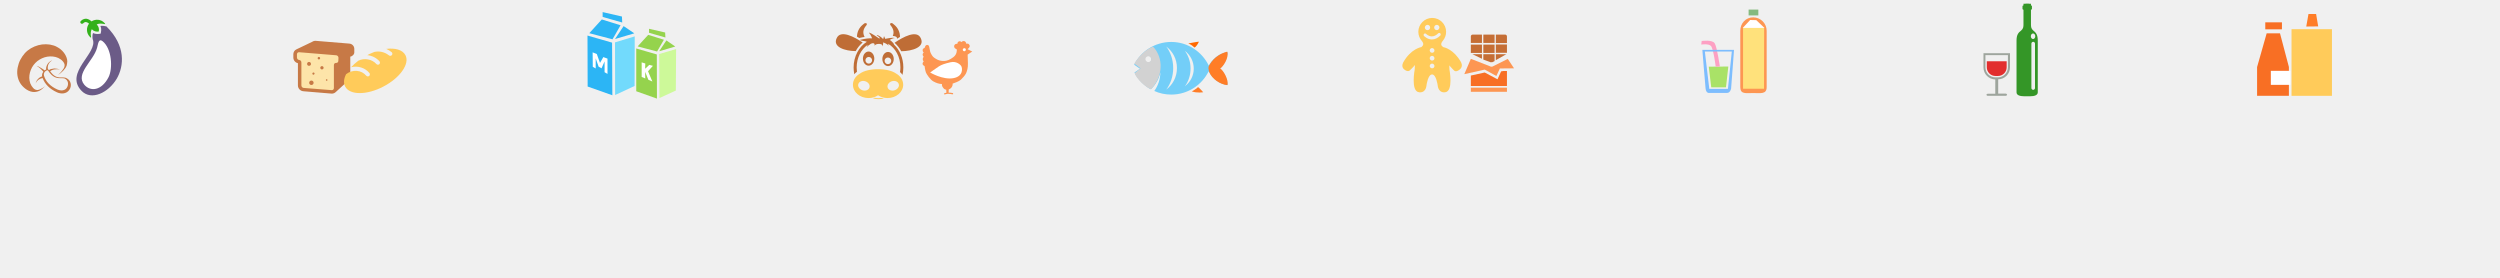
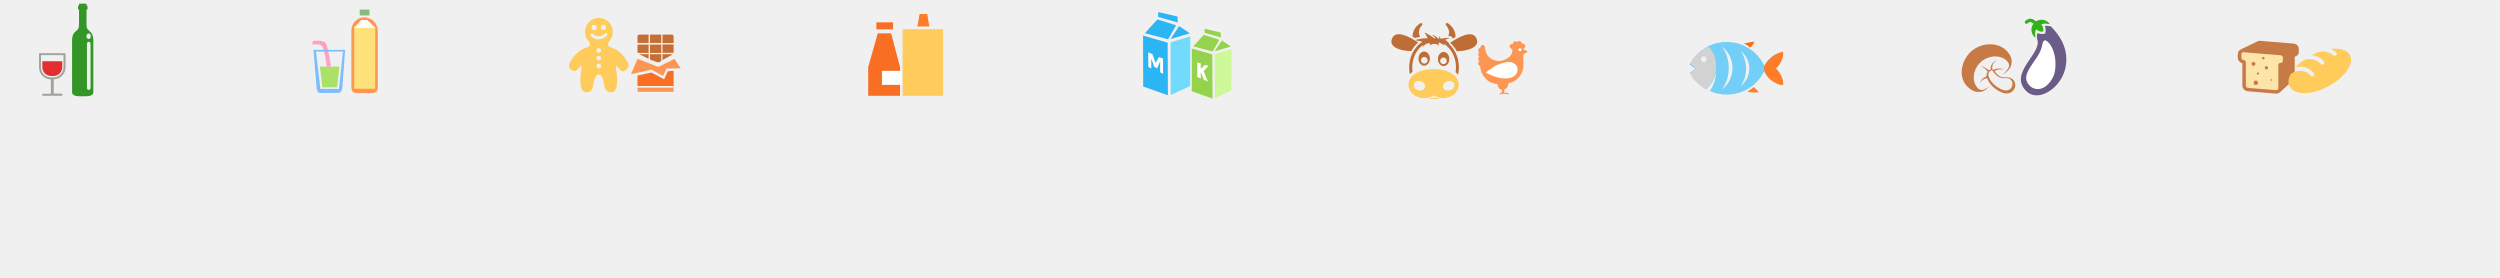
<svg xmlns="http://www.w3.org/2000/svg" baseProfile="tiny" preserveAspectRatio="xMinYMin meet" viewBox="0 0 1800 200" width="1800" height="200">
-   <path fill="#C77946" d="M49.9 64.7c-2 3-5.9 3.1-8.8 1.8-5.3-2.4-8.8-5.9-10.4-10.3-.1 0-.2 0-.3.1-.3.1-.6.1-.9.2-.6.2-1.1.5-1.6.8s-1 .8-1.3 1.2c-.4.5-.7 1-.9 1.6.1-.6.3-1.2.6-1.8.3-.6.7-1.1 1.2-1.6s1-.9 1.6-1.2c.3-.2.6-.3.9-.4.1 0 .2-.1.3-.1-.2-1.3.2-2.5.9-3.3-.3-.3-.6-.7-.8-1-.4-.4-.8-.9-1.3-1.3-.9-.8-1.9-1.5-2.9-2.1 1.2.4 2.3.9 3.3 1.6.5.3 1.1.7 1.6 1 .4.3.7.5 1 .8.4-.3.7-.5 1.1-.6v-1c0-.4.1-.7.2-1.1.2-.7.5-1.4.9-2s.9-1.1 1.5-1.6c.6-.4 1.2-.8 1.8-1-.6.4-1.1.8-1.6 1.3s-.8 1.1-1.1 1.6c-.3.6-.4 1.2-.5 1.9v1c0 .2 0 .3.1.5v.3c.3 0 .6.2.9.4.1-.1.2-.2.3-.2.3-.2.7-.4 1.1-.5.7-.2 1.5-.3 2.2-.4 1.5 0 2.9.3 4.2.7-1.4-.2-2.8-.2-4.1 0-.7.1-1.3.3-1.9.6-.3.1-.5.3-.8.5-.1.1-.2.2-.3.2 5 7 8.6 3.1 12 5.1 2.9 1.5 3.9 5.3 1.8 8.3zm-1-5.2c-.2-1.1-.9-2.1-1.9-2.7-.6-.4-1.3-.5-2.2-.5h-1.5c-2.7 0-5.6-.7-8.7-5.5-.1-.1-.2-.2-.4-.2-.5 0-1.4.4-2 1.2-.4.5-.9 1.5-.5 2.8 1.3 4.2 4.5 7.5 9.5 9.8 1 .4 2 .7 3 .7 1.2 0 2.9-.3 3.9-1.9.8-1.2 1-2.5.8-3.7zm-1.5-11c-.4.6-.8 1.2-1.3 1.7-.3.4-.6.8-1 1.1-1 1-2.1 1.9-3.3 2.7l1.5-1.5s1-1 1.4-1.6c.4-.5.8-1.1 1.2-1.7.3-.6.6-1.2.6-1.8.1-.6 0-1.2-.3-1.8s-.6-1.1-1.1-1.6c-.9-1-2-1.7-3.2-2.3-2.4-1.1-5.2-1.3-7.8-.9-2.6.4-5.1 1.6-7.2 3.2-2.1 1.7-3.7 3.8-4.7 6.3s-1.4 5.2-.9 7.8c.2 1.3.7 2.6 1.4 3.7s1.6 2.2 2.7 2.7c.6.3 1.2.3 1.8.3.6-.1 1.3-.3 1.9-.6.6-.3 1.2-.6 1.8-1 .6-.4 1.2-.8 1.7-1.2-.7.7-1.4 1.3-2.1 1.9-.6.5-1.1.9-1.8 1.3-.8.4-1.7.8-2.6.9-1.9.4-3.8 0-5.5-.8-1.7-.8-3.2-2-4.5-3.4s-2.3-3.1-2.9-4.9c-.6-1.8-.9-3.8-.8-5.7.1-1.9.5-3.8 1.1-5.6s1.5-3.5 2.6-5.1 2.3-3 3.8-4.2c3-2.4 6.7-3.9 10.4-4.4 1.9-.2 3.8-.2 5.7.1.9.2 1.9.4 2.8.7.9.3 1.8.7 2.6 1.2 1.7.9 3.2 2.2 4.4 3.7s2.1 3.2 2.5 5.1c.2 1 .2 1.9 0 2.9-.1 1.1-.4 2-.9 2.8z" />
-   <path fill="#6B5B87" d="M76.8 19.2l-.2-.2c-1.4-.3-3.2-.6-4.3-.3.6 1.3.7 2.8.4 4.4l-.2 1.1-1.1.2c-1.6.2-3.1 0-4.4-.6-.5.8-.5 2.9-.3 4.3 4.3 10.1-20.9 24.1-7.9 37.4 7 7.1 19.2 1.4 25.3-8.9 5.2-9 6.6-23.6-7.3-37.4z" />
-   <path fill="#fff" d="M78.2 55.5C73.1 65.5 65 66.1 60.7 61c-6.7-8 6.6-17 9.2-26.6.8-3 1.1-7 4-4.7 6.7 5.4 7.4 19.6 4.3 25.8z" />
-   <path fill="#33B11A" d="M65.9 15.4c-1-.9-2.2-1.7-3.6-1.9-1-.1-2.6.1-4.1 1.6-.5.5-.5 1.3 0 1.7.5.5 1.2.4 1.7 0 .7-.7 1.3-1 2-.9.8.1 1.5.5 2.2 1.1-2.1 2.8-2 6.8.5 9.4 2.3 2.4-.5-1.9 1.5-5.4.1.1.1.2.2.2 1.2 1.3 3 1.8 4.8 1.5.4-1.8 0-3.6-1.3-4.9l-.2-.2c3.6-1.8 7.8 1.2 5.5-1.2-2.4-2.5-6.3-2.9-9.2-1z" />
+   <path fill="#9EA59D" d="M47.2 48.5V38.3H28.1v10.3c0 4.7 3.8 8.5 8.5 8.6v10.3h-5.4c-.5 0-1 .4-1 1V68c0 .5.4 1 1 1h12.9c.5 0 1-.4 1-1v.4c0-.5-.4-1-1-1h-5.4V57.1c4.7 0 8.5-3.9 8.5-8.6zm-17.7 0v-8.8h16.2v8.8c0 3.9-3.2 7.2-7.2 7.2h-1.8c-4 0-7.2-3.2-7.2-7.2z" />
+   <path fill="#E22E2E" d="M36.7 54.7c-3.4 0-6.2-2.8-6.2-6.2v-4.4h14.3v4.4c0 3.4-2.8 6.2-6.2 6.2h-1.9z" />
+   <path fill="#349627" d="M64 22c-1.6-1.3-1.7-2.7-1.7-4.4V7h.1c.3 0 .6-.3.6-.6V4.5c0-.3-.3-.6-.6-.6h-.1V2.7h-1.5v-.1h-2.4v.1h-1.5v1.2h-.1c-.3 0-.6.3-.6.6v1.9c0 .3.3.6.6.6h.1v10.6c0 1.6-.1 3.1-1.7 4.4-1.8 1.4-3.3 2.8-3.3 7.2v37.3c0 2.1 2.6 2.8 5.3 2.8h4.7c2.7 0 5.3-.7 5.3-2.8V29.2c0-4.4-1.5-5.8-3.2-7.2zm1.2 41.4c0 .7-.6 1.3-1.3 1.3-.7 0-1.3-.6-1.3-1.3v-32c0-.7.6-1.3 1.3-1.3.7 0 1.3.6 1.3 1.3v32zm-1.4-35.3c-.9 0-1.6-.9-1.6-2s.7-2 1.6-2 1.6.9 1.6 2-.7 2-1.6 2z" />
  <g transform="translate(200)">
-     <path fill="#FDE4A9" d="M16.1 62.5l-.2-8.9v-8.9L12.5 42l.9-4.6s2.1-.5 3-.5h13l6.2.2 5.3.9 4.1 1.6v2.7l-.5 2.7-1.4 1.6-2.1.5.2 16.9s0 1.4-1.1 1.4c-1.2.1-8.5.5-8.5.5l-8.7-.9-4.7-1.1-2.1-1.4z" />
-     <path fill="#C77946" d="M54.1 39.8c-.5.5-1.2.9-1.9 1v14.3c0 1.1-.5 2.1-1.3 2.8l-9.3 8.5c-.7.6-1.6 1-2.6 1h-.3l-20.3-1.7c-2.2-.2-3.9-2-3.9-4.2v-16c-1.9-.4-3.3-2.1-3.3-4.1v-2.3c0-1.5.8-2.9 2.1-3.5L25 30c.2-.2.5-.3.8-.4.4-.1.7-.2 1.2-.2h.3l24.3 2c2 .2 3.5 1.8 3.5 3.8v2.1c.1 1-.3 1.9-1 2.5zm-10.4 1.8c0-.9-.7-1.7-1.6-1.8l-26.7-2.2c-.9-.1-1.6.6-1.6 1.5v2.3c0 .9.7 1.7 1.6 1.8 1 .1 1.6.8 1.6 1.8v16.5c0 .9.7 1.7 1.6 1.8l20.2 1.6c.9.1 1.6-.6 1.6-1.5V46.9c0-1 .6-1.6 1.6-1.6.9.1 1.6-.6 1.6-1.5l.1-2.2zm-8.5 16.6c-.3 0-.6-.3-.6-.6s.3-.6.6-.6.6.3.6.6-.3.6-.6.6zM31.8 50c-.7 0-1.2-.6-1.2-1.2 0-.7.6-1.2 1.2-1.2.7 0 1.2.6 1.2 1.2s-.5 1.2-1.2 1.2zm-2.2-7.2c-.5 0-.9-.4-.9-.9s.4-.9.9-.9.9.4.9.9-.4.9-.9.9zm-3.9 11c-.4 0-.8-.3-.8-.8 0-.4.3-.8.8-.8.4 0 .8.3.8.8-.1.4-.4.8-.8.8zm.1 5.8c0 .9-.7 1.6-1.6 1.6s-1.6-.7-1.6-1.6c0-.9.7-1.6 1.6-1.6.9 0 1.6.7 1.6 1.6zm-3.3-12.2c-.8 0-1.4-.6-1.4-1.4 0-.8.6-1.4 1.4-1.4s1.4.6 1.4 1.4c.1.8-.6 1.4-1.4 1.4z" />
-     <path fill="#FFCB5A" d="M91.9 39.7c-2-3.8-7.3-5.3-13.8-4.5 1.3.6 2.6 1.3 3.8 2.3.7.5.8 1.5.3 2.1-.3.4-.7.6-1.2.6-.3 0-.6-.1-.9-.3-3.6-2.8-7.4-3.2-10.6-2.5-1.3.5-2.6 1.1-4 1.7-.2.1-.3.2-.4.3-.2.2-.4.2-.7.3h-.1c3.3.3 6.6 1.8 8.9 4.4.5.6.5 1.6-.1 2.1-.3.3-.6.4-1 .4s-.8-.2-1.1-.5c-3.2-3.6-8.8-4.5-13-2.4-2 1.5-3.7 3.1-5.2 4.7 4.8-1.2 10 .3 13.2 4.2.5.6.4 1.6-.2 2.1s-1.6.4-2.1-.2c-3.5-4.2-9.9-4.7-14.5-1.1-1.7 3.3-2 6.4-.7 8.9 3.3 6.3 15.6 6.3 27.6 0s19.1-16.4 15.8-22.6z" />
-   </g>
-   <g transform="translate(400)">
-     <path fill="#2CB5F5" d="M42.8 28.1l6.2-9.3 7.7 5.2-13.9 4.1zM33.9 8.7l13.9 3.2.2 4.3-14.1-4V8.7zM41 28.3l-16.7-4.4 9-9.9 13.5 4.2L41 28.3zm-.1 40.3l-17.8-6.3-.1-36.7 17.7 5.1.2 37.9z" />
-     <path fill="#72DAFC" d="M42.8 30.5L57 26.2l-.1 35.7-14 6.5-.1-37.9z" />
-     <path fill="#fff" d="M26.8 48.1l2.1 1.2V42l2.1 6 2.1 1.2 2.2-5V52l2.1 1.2v-11l-3-1.1-2.4 4.2-2.3-6.4-3-1.2.1 10.4z" />
-     <path fill="#95D34D" d="M74.6 36.9l5.2-7.8 6.4 4.4-11.6 3.4zm-7.4-16.2l11.7 2.7.2 3.6-11.8-3.4v-2.9h-.1zm5.9 16.4l-14-3.7 7.6-8.3L78 28.6l-4.9 8.5zM73 71l-14.9-5.3V34.9l14.8 4.3L73 71z" />
-     <path fill="#CDF999" d="M74.6 38.9l12.2-3.6-.2 29.9-11.8 5.4-.2-31.7z" />
-     <path fill="#fff" d="M62 44.9l2.6.8-.1 3.8 3-2.8 2.6.7-3.5 3.9 3.1 7.4-2.9-1.3-2.3-5.7.1 4.8-2.6-1.1V44.9z" />
-   </g>
-   <g transform="translate(600)">
-     <path fill="#BF6D36" d="M33 27.7c-1.2-.7-5.9-4.2-7.4-4.2 1.6 1.8 2.3 4.1 2.3 4.1h-1.8s-2.5 0-6.9 1.1c.4.9 3.1.5 4.9 1.4-5.6 3.5-9.5 10.5-9.5 18.5 0 1.7.2 3.3.5 4.9.5-.7 1.2-1.3 1.9-1.8-.1-1-.2-2-.2-3.1 0-7 3.2-13.1 8-16.4-.4 1.1-.9 1.9-.9 1.9s2.7-3 4.6-3c1.4 0 1.3 1.2 1.2 1.9.3-.6 1-1.4 3.1-1.4 2.6 0 2.8 1.4 2.9 1.9l.2-3s3.2 1.2 3.7 2.3c.3.7 0-.4-.2-1.3 5.3 3 8.9 9.5 8.9 17 0 1.2-.1 2.3-.3 3.4.7.6 1.3 1.2 1.8 2 .4-1.7.6-3.5.6-5.4 0-6.6-2.6-12.5-6.7-16.4-.3-1.5-3.1-3.4-3.1-3.4s2.7-1.6 3.9-1.2c-1.6-.9-7.1.5-7.1.5l-.9-2-.6 2.1h-.1c-.4-.5-2.5-2.6-4.5-2.9-.2.7 2.4 1.2 2 2.6-.1-.1-.2-.1-.3-.1zm6.4 9.7c-2.3 0-4.1 2.3-4.1 5.1s1.8 5.1 4.1 5.1 4.1-2.3 4.1-5.1-1.8-5.1-4.1-5.1zm-.1 8.8c-1.3 0-2.4-1.1-2.4-2.4 0-1.3 1.1-2.4 2.4-2.4 1.3 0 2.4 1.1 2.4 2.4 0 1.3-1.1 2.4-2.4 2.4zm-13.9-9.1c-2.3 0-4.1 2.3-4.1 5.1s1.8 5.1 4.1 5.1 4.1-2.3 4.1-5.1-1.8-5.1-4.1-5.1zm.1 8.7c-1.3 0-2.4-1.1-2.4-2.4 0-1.3 1.1-2.4 2.4-2.4s2.4 1.1 2.4 2.4c0 1.3-1.1 2.4-2.4 2.4zm4.1-12.7c-.1.3-.1.6-.1.6s.1-.3.1-.6zm6 .5v.2c-.1.1 0 0 0-.2zm7.2-7.7c1 0 1.8.2 2.3.5.6.3.8.9.7 1.5.7-.4 1.5-.9 2.2-1.3 0-3.4-1.5-6.7-4.3-8.9l-1.1-.9c-1.3-.6-2.3.3-1.4 1.4 2.3 2.8 2.6 5.2 1.6 7.7zm-23.9 1.4c1.4-.3 2.6-.6 3.6-.7-1.4-2.8-1.3-5.4 1.3-8.4.9-1.1-.1-1.9-1.4-1.4l-1.1.9c-2.8 2.2-4.2 5.4-4.3 8.7.6.3 1.2.7 1.8 1-.1 0 0-.1.1-.1zm2.2 3.3c-5.9-4-15.9-9.4-18.7-3.1-3 6.3 5.7 9.2 13.7 9.3 1.3-2.4 3-4.5 5-6.2zm41.9-3c-2.8-6.5-13.1-.8-18.9 3.2 1.9 1.7 3.5 3.7 4.8 6.1 8.1-.1 17.1-3 14.1-9.3z" />
-     <path fill="#FFCB5A" d="M32.5 70.7c-1 0-1.9-.1-2.8-.3-.4.1-.8.3-1.2.4 1.3.4 2.7.6 4.1.6 1.3 0 2.6-.2 3.8-.5-.5-.1-.9-.2-1.3-.4-1 .1-1.8.2-2.6.2zm12.6-17.8c-2.6-1.9-7.4-3.1-12.9-3.1S21.9 51 19.3 52.9c-3.1 1.7-5.2 4.7-5.2 8.1 0 5.3 5 9.6 11.3 9.6 2.6 0 4.9-.7 6.8-2 1.9 1.2 4.2 2 6.8 2 6.2 0 11.3-4.3 11.3-9.6 0-3.4-2.1-6.4-5.2-8.1zM26 63c-.5 1.8-2.8 2.7-5 2s-3.6-2.7-3-4.5c.5-1.8 2.8-2.7 5-2s3.6 2.7 3 4.5zm18.1 2c-2.2.7-4.5-.2-5-2s.8-3.8 3-4.5 4.5.2 5 2c.6 1.8-.8 3.8-3 4.5z" />
-     <path fill="#FD9652" d="M88.9 35.6s.4 3.4-2.4 5.5-4.7 2.7-6.7 2.8c-1.9.1-4.2-.4-5.7-1.4-1.5-.9-2.4-1.4-3.4-3.2s-1.1-2.4-1.4-4.2c-.3-1.8-.5-2.5-1.3-2.7s-1.3.2-1.6.5c-.3.3-.6 1.5-.6 1.5s-1.6.5-1.5 1.8.8 1.6.8 1.6-.9.7-.8 1.6.8 1.5.8 1.5-.8.6-.7 1.9c.1 1.3.4.7.7 1.3-.6.7-1 1.4-.8 2.2.3.8 1.4 1.3 1.4 1.3s.4 3.2 1 4.7c.7 1.5 3.1 5.1 5.3 6.3 2.2 1.2 3.9 1.8 6.2 1.9-.1.9.2 1.8.6 2.3.5.7 1 1.6 2.5 1.8.1.7.1 2.2.1 2.2s-1.6.2-1.7.6c-.2.4.2.6.5.6.4 0 1.6-.5 2.3-.5.7 0 2.8.3 3.2.4.5.1.6-.3.6-.3s-.1-.6-.3-.6c-.2 0-1.2-.2-1.2-.2l-1.1-.1H83l.1-2.3s.9-.3 1.7-1.1c.8-.8 1.2-1.9 1.1-3.1 1.1-.4 4.5-1.5 5.9-2.8s3-3.1 3.8-4.7c.7-1.7 1.4-3.8 1.3-7l-.2-6.4 3.3-2.2-3.4-1.7s2.3-1.5 1.4-3c-.9-1.6-2.2-.8-2.2-.8s-.2-1.7-1.6-2-1.7.7-1.7.7-1.4-1-2.3-.4c-1 .6-.9 1.7-.9 1.7s-1.4-.4-2.1.9c-.7 1.3.4 2.3.4 2.3l1.3.8z" />
-     <path fill="#fff" d="M69.7 52.2s9 5.4 16.6 4.1c7.6-1.3 6.6-7.5 5.8-8.7-.8-1.3-3.7-3.7-7.6-2.8-3.9.9-6.5 1.7-8.5 3s-6.3 4.4-6.3 4.4zM94.3 34.7c-.6 0-1.1.5-1.1 1.1 0 .6.5 1.1 1.1 1.1s1.1-.5 1.1-1.1c.1-.6-.4-1.1-1.1-1.1z" />
-   </g>
-   <g transform="translate(800)">
-     <path fill="#73CEF8" d="M83.9 37.6c-7.4.8-11.7 6.4-13.6 9.6-4.9-10-15.1-17-27-17-11.7 0-21.8 6.7-26.7 16.4l4.2 2.9-4 2.7c2.7 5.1 6.8 9.3 11.8 12.1 3.5-3.3 5.9-7.6 6.9-12.3-.1 4.9-1.6 9.6-4.4 13.5 3.7 1.7 7.8 2.6 12.2 2.6 11.8 0 22-6.8 26.9-16.7 1.8 3.1 6.1 9 13.7 9.8-.4-5-2.9-9.2-5.5-11.8 2.6-2.6 5.1-6.8 5.5-11.8zm-57.7 7.9c-1.5 0-2.8-1.2-2.8-2.8 0-1.5 1.2-2.8 2.8-2.8 1.6 0 2.8 1.2 2.8 2.8 0 1.6-1.3 2.8-2.8 2.8zm13.5 19c3.1-4.1 5-9.5 5-15.5s-1.9-11.4-5-15.5c4.7 3.5 7.7 9.1 7.7 15.5s-3 12-7.7 15.5zm13.4-2.4c2.6-3.4 4.1-7.9 4.1-12.8s-1.6-9.3-4.1-12.7c3.9 2.9 6.4 7.6 6.4 12.8s-2.5 9.8-6.4 12.7z" />
-     <path fill="#FF6900" d="M55.6 31.3s6-1.2 7.6-1.3c-.3.9-1.9 3.8-3.2 4.2-.9-.7-1.9-1.9-4.4-2.9z" />
-     <path fill="#FF7D27" d="M58.1 65.8s3.4-1.8 4.5-3.1c.9.5 3.7 3.7 3.7 3.7s-4.2.8-8.2-.6zM70.9 46.7s3.4-7.2 12.7-9.5c1.5 4.2-3 11-5.1 12.1 2.2 1.1 6.4 8.3 5.2 12-5-.4-11.2-4.4-13.1-9.6-.3-1.3-1.1-3.3.3-5z" />
-     <path fill="#D2D2D2" d="M28.9 64.2c-3.5-.6-11.3-8-11.9-11.6l4.2-3.4-4.5-3.4s5.1-9.1 13.5-12.2c5.4 5.4 9.5 18.1-1.3 30.6zm-2.1-23.7c-1.2 0-2.1 1-2.1 2.1s1 2.1 2.1 2.1c1.2 0 2.1-1 2.1-2.1s-.9-2.1-2.1-2.1z" />
-   </g>
-   <g transform="translate(1000)">
-     <path fill="#F86F24" d="M80.8 51.4l-2.6 5.7-9.2-4.9-10 2.2v7.5h26V51.1h-2.4l-1.8.3z" />
-     <path fill="#FD9652" d="M79.9 49.3l-2.5 5.4-8.4-4.6-14.7 3.3 4.7-11 .4.1L73.5 48h.9L85 42.7l.6-.3 4.5 6.8-10.2.1zM85 66.1H59v-3h26v3z" />
-     <path fill="#C56E35" d="M77 38v-6h8v6h-8zm0-13.1h6.7c.7 0 1.3.6 1.3 1.3V31h-8v-6.1zm-3.5 20l-5.5-2V39h8.1v5l-1.7.8h-.9v.1zM68 32.1h8.1v6H68v-6zm0-7.2h8.1v6H68v-6zM67 39v3.3L60.1 39H67zm-8-6.9h8v6h-8v-6zm0-5.9c0-.7.6-1.3 1.3-1.3H67v6h-8v-4.7zm18 17.1V39h7.6L77 43.3z" />
-     <path fill="#FFCB5A" d="M51.9 44.7c-5.1-9-11.7-10.6-12.8-10.8-.2-.2-.5-.5-.7-.6 0 0-1.9-1.3.5-4 1.4-1.7 2.3-3.9 2.3-6.4 0-5.5-4.5-10-10-10s-10 4.5-10 10c0 2.6 1 4.9 2.6 6.7 1.7 2.1.6 3.3.3 3.6-.1 0-.1.1-.1.1l-.6.6s-7.4 1-13 10.9c0 0-1.7 2.8.2 4.8 0 0 2.4 2.4 4.2 1.3 0 0 2.9-2.6 3.9-4.1-.1 1-.1 2-.1 3.2 0 0-3 15.6 3 16.4 0 0 4.9 1.2 5.5-5.1 0 0 1-7.7 4-7.7s4 7.7 4 7.7c.7 6.3 5.5 5.1 5.5 5.1 6-.8 3-16.4 3-16.4 0-1 0-2-.1-2.9 1.2 1.5 3.7 3.9 3.7 3.9 1.8 1.1 4.2-1.3 4.2-1.3 2.2-2.2.5-5 .5-5zM27.8 17.9c1 0 1.9.8 1.9 1.9 0 1-.8 1.9-1.9 1.9-1 0-1.9-.8-1.9-1.9 0-1 .9-1.9 1.9-1.9zm3.3 31.3c-.9 0-1.7-.8-1.7-1.7s.8-1.7 1.7-1.7c.9 0 1.7.8 1.7 1.7.1.9-.7 1.7-1.7 1.7zm0-5.6c-.9 0-1.7-.8-1.7-1.7 0-1 .8-1.7 1.7-1.7.9 0 1.7.8 1.7 1.7.1.9-.7 1.7-1.7 1.7zm0-5.6c-.9 0-1.7-.8-1.7-1.7 0-.9.8-1.7 1.7-1.7.9 0 1.7.8 1.7 1.7.1.9-.7 1.7-1.7 1.7zM37 25.6c-1.9 1.9-3.9 2.8-6 2.8h-.1c-3.2 0-5.5-2.4-5.6-2.5-.4-.4-.4-1.1 0-1.5s1.1-.4 1.5 0c0 0 1.7 1.8 4.1 1.8 1.6 0 3.2-.8 4.6-2.2.4-.4 1.1-.4 1.5 0 .4.5.4 1.2 0 1.6zm-2.5-3.9c-1 0-1.9-.8-1.9-1.9 0-1 .8-1.9 1.9-1.9 1 0 1.9.8 1.9 1.9-.1 1-.9 1.9-1.9 1.9z" />
-   </g>
-   <g transform="translate(1200)">
    <path fill="#A9E267" d="M30.3 48l1.8 14.9h10.6l1.7-15-14.1.1z" />
    <path fill="#FDA0C3" d="M25.2 29.5s7.7-1.1 9.4 1.7c1.7 2.8 3.7 16.7 3.7 16.7l-3 .1s-1.5-12.5-3.4-14.9c-1.9-1.9-7-1-7-1l.3-2.6z" />
    <path fill="#FD9652" d="M62.3 12.5c5.3 0 9.7 4.3 9.7 9.7v40.5c0 5.3-4.3 4.3-9.7 4.3S53 68 53 62.7V22.2c0-5.4 3.9-9.7 9.3-9.7z" />
    <path fill="#FFE17B" d="M55 19.9v44h15.1l.1-44.1-15.2.1z" />
    <path fill="#85BA7F" d="M59 6.9h7v4.2h-7V6.9z" />
    <path fill="#7DBDFE" d="M46.4 63.8s-.6 3.1-2.9 3.1H30.9s-2.5.7-2.9-3.3c-.4-3.9-2.3-27.7-2.3-27.7h22.8l-2.1 27.9zm-15.7.2h13.4l2.8-26.9H27.5L30.7 64z" />
    <path fill="#fff" d="M54.8 20.1l5.3-5.7 4.4.1 5.9 5.6H54.8z" />
  </g>
-   <g transform="translate(1400)">
-     <path fill="#9EA59D" d="M47.2 48.5V38.3H28.1v10.3c0 4.7 3.8 8.5 8.5 8.6v10.3h-5.4c-.5 0-1 .4-1 1V68c0 .5.4 1 1 1h12.9c.5 0 1-.4 1-1v.4c0-.5-.4-1-1-1h-5.4V57.1c4.7 0 8.5-3.9 8.5-8.6zm-17.7 0v-8.8h16.2v8.8c0 3.9-3.2 7.2-7.2 7.2h-1.8c-4 0-7.2-3.2-7.2-7.2z" />
-     <path fill="#E22E2E" d="M36.7 54.7c-3.4 0-6.2-2.8-6.2-6.2v-4.4h14.3v4.4c0 3.4-2.8 6.2-6.2 6.2h-1.9z" />
-     <path fill="#349627" d="M64 22c-1.6-1.3-1.7-2.7-1.7-4.4V7h.1c.3 0 .6-.3.6-.6V4.5c0-.3-.3-.6-.6-.6h-.1V2.7h-1.5v-.1h-2.4v.1h-1.5v1.2h-.1c-.3 0-.6.3-.6.6v1.9c0 .3.3.6.6.6h.1v10.6c0 1.6-.1 3.1-1.7 4.4-1.8 1.4-3.3 2.8-3.3 7.2v37.3c0 2.1 2.6 2.8 5.3 2.8h4.7c2.7 0 5.3-.7 5.3-2.8V29.2c0-4.4-1.5-5.8-3.2-7.2zm1.2 41.4c0 .7-.6 1.3-1.3 1.3-.7 0-1.3-.6-1.3-1.3v-32c0-.7.6-1.3 1.3-1.3.7 0 1.3.6 1.3 1.3v32zm-1.4-35.3c-.9 0-1.6-.9-1.6-2s.7-2 1.6-2 1.6.9 1.6 2-.7 2-1.6 2z" />
+   <g transform="translate(400)">
+     <path fill="#F86F24" d="M80.8 51.4l-2.6 5.7-9.2-4.9-10 2.2v7.5h26V51.1h-2.4l-1.8.3z" />
+     <path fill="#FD9652" d="M79.9 49.3l-2.5 5.4-8.4-4.6-14.7 3.3 4.7-11 .4.1L73.5 48h.9L85 42.7l.6-.3 4.5 6.8-10.2.1zM85 66.1H59v-3h26v3z" />
+     <path fill="#C56E35" d="M77 38v-6h8v6h-8zm0-13.1h6.7c.7 0 1.3.6 1.3 1.3V31h-8v-6.1zm-3.5 20l-5.5-2V39h8.1v5l-1.7.8h-.9v.1zM68 32.1h8.1v6H68v-6zm0-7.2h8.1v6H68v-6zM67 39v3.3L60.1 39H67zm-8-6.9h8v6h-8v-6zm0-5.9c0-.7.6-1.3 1.3-1.3H67v6h-8v-4.7zm18 17.1V39h7.6L77 43.3z" />
+     <path fill="#FFCB5A" d="M51.9 44.7c-5.1-9-11.7-10.6-12.8-10.8-.2-.2-.5-.5-.7-.6 0 0-1.9-1.3.5-4 1.4-1.7 2.3-3.9 2.3-6.4 0-5.5-4.5-10-10-10s-10 4.5-10 10c0 2.6 1 4.9 2.6 6.7 1.7 2.1.6 3.3.3 3.6-.1 0-.1.1-.1.1l-.6.6s-7.4 1-13 10.9c0 0-1.7 2.8.2 4.8 0 0 2.4 2.4 4.2 1.3 0 0 2.9-2.6 3.9-4.1-.1 1-.1 2-.1 3.2 0 0-3 15.6 3 16.4 0 0 4.9 1.2 5.5-5.1 0 0 1-7.7 4-7.7s4 7.7 4 7.7c.7 6.3 5.5 5.1 5.5 5.1 6-.8 3-16.4 3-16.4 0-1 0-2-.1-2.9 1.2 1.5 3.7 3.9 3.7 3.9 1.8 1.1 4.2-1.3 4.2-1.3 2.2-2.2.5-5 .5-5zM27.8 17.9c1 0 1.9.8 1.9 1.9 0 1-.8 1.9-1.9 1.9-1 0-1.9-.8-1.9-1.9 0-1 .9-1.9 1.9-1.9zm3.3 31.3c-.9 0-1.7-.8-1.7-1.7s.8-1.7 1.7-1.7c.9 0 1.7.8 1.7 1.7.1.9-.7 1.7-1.7 1.7zm0-5.6c-.9 0-1.7-.8-1.7-1.7 0-1 .8-1.7 1.7-1.7.9 0 1.7.8 1.7 1.7.1.9-.7 1.7-1.7 1.7zm0-5.6c-.9 0-1.7-.8-1.7-1.7 0-.9.8-1.7 1.7-1.7.9 0 1.7.8 1.7 1.7.1.9-.7 1.7-1.7 1.7zM37 25.6c-1.9 1.9-3.9 2.8-6 2.8h-.1c-3.2 0-5.5-2.4-5.6-2.5-.4-.4-.4-1.1 0-1.5s1.1-.4 1.5 0c0 0 1.7 1.8 4.1 1.8 1.6 0 3.2-.8 4.6-2.2.4-.4 1.1-.4 1.5 0 .4.5.4 1.2 0 1.6zm-2.5-3.9c-1 0-1.9-.8-1.9-1.9 0-1 .8-1.9 1.9-1.9 1 0 1.9.8 1.9 1.9-.1 1-.9 1.9-1.9 1.9z" />
  </g>
-   <g transform="translate(1600)">
+   <g transform="translate(600)">
    <path fill="#F86F24" d="M31 16.1h12v5H31v-5zM41.6 24L48 48.2V69H25.1V48.3L32 24h9.6z" />
    <path fill="#fff" d="M35 51h14.1v10.1H35V51z" />
    <path fill="#FFCB5A" d="M49.9 21H79v48H49.9V21z" />
    <path fill="#FF7D27" d="M60.5 19.1l1.6-9h5.5l1.5 8.9-8.6.1z" />
  </g>
+   <g transform="translate(800)">
+     <path fill="#2CB5F5" d="M42.8 28.1l6.2-9.3 7.7 5.2-13.9 4.1zM33.9 8.7l13.9 3.2.2 4.3-14.1-4V8.7zM41 28.3l-16.7-4.4 9-9.9 13.5 4.2L41 28.3zm-.1 40.3l-17.8-6.3-.1-36.7 17.7 5.1.2 37.9z" />
+     <path fill="#72DAFC" d="M42.8 30.5L57 26.2l-.1 35.7-14 6.5-.1-37.9z" />
+     <path fill="#fff" d="M26.8 48.1l2.1 1.2V42l2.1 6 2.1 1.2 2.2-5V52l2.1 1.2v-11l-3-1.1-2.4 4.2-2.3-6.4-3-1.2.1 10.4z" />
+     <path fill="#95D34D" d="M74.6 36.9l5.2-7.8 6.4 4.4-11.6 3.4zm-7.4-16.2l11.7 2.7.2 3.6-11.8-3.4v-2.9h-.1zm5.9 16.4l-14-3.7 7.6-8.3L78 28.6l-4.9 8.5zM73 71l-14.9-5.3V34.9l14.8 4.3L73 71z" />
+     <path fill="#CDF999" d="M74.6 38.9l12.2-3.6-.2 29.9-11.8 5.4-.2-31.7z" />
+     <path fill="#fff" d="M62 44.9l2.6.8-.1 3.8 3-2.8 2.6.7-3.5 3.9 3.1 7.4-2.9-1.3-2.3-5.7.1 4.8-2.6-1.1V44.9z" />
+   </g>
+   <g transform="translate(1000)">
+     <path fill="#BF6D36" d="M33 27.7c-1.2-.7-5.9-4.2-7.4-4.2 1.6 1.8 2.3 4.1 2.3 4.1h-1.8s-2.5 0-6.9 1.1c.4.9 3.1.5 4.9 1.4-5.6 3.5-9.5 10.5-9.5 18.5 0 1.7.2 3.3.5 4.9.5-.7 1.2-1.3 1.9-1.8-.1-1-.2-2-.2-3.1 0-7 3.2-13.1 8-16.4-.4 1.1-.9 1.9-.9 1.9s2.7-3 4.6-3c1.4 0 1.3 1.2 1.2 1.9.3-.6 1-1.4 3.1-1.4 2.6 0 2.8 1.4 2.9 1.9l.2-3s3.2 1.2 3.7 2.3c.3.7 0-.4-.2-1.3 5.3 3 8.9 9.5 8.9 17 0 1.2-.1 2.3-.3 3.4.7.6 1.3 1.2 1.8 2 .4-1.7.6-3.5.6-5.4 0-6.6-2.6-12.5-6.7-16.4-.3-1.5-3.1-3.4-3.1-3.4s2.7-1.6 3.9-1.2c-1.6-.9-7.1.5-7.1.5l-.9-2-.6 2.1h-.1c-.4-.5-2.5-2.6-4.5-2.9-.2.7 2.4 1.2 2 2.6-.1-.1-.2-.1-.3-.1zm6.4 9.7c-2.3 0-4.1 2.3-4.1 5.1s1.8 5.1 4.1 5.1 4.1-2.3 4.1-5.1-1.8-5.1-4.1-5.1zm-.1 8.8c-1.3 0-2.4-1.1-2.4-2.4 0-1.3 1.1-2.4 2.4-2.4 1.3 0 2.4 1.1 2.4 2.4 0 1.3-1.1 2.4-2.4 2.4zm-13.9-9.1c-2.3 0-4.1 2.3-4.1 5.1s1.8 5.1 4.1 5.1 4.1-2.3 4.1-5.1-1.8-5.1-4.1-5.1zm.1 8.7c-1.3 0-2.4-1.1-2.4-2.4 0-1.3 1.1-2.4 2.4-2.4s2.4 1.1 2.4 2.4c0 1.3-1.1 2.4-2.4 2.4zm4.1-12.7c-.1.3-.1.6-.1.6s.1-.3.1-.6zm6 .5v.2c-.1.1 0 0 0-.2zm7.2-7.7c1 0 1.8.2 2.3.5.6.3.8.9.7 1.5.7-.4 1.5-.9 2.2-1.3 0-3.4-1.5-6.7-4.3-8.9l-1.1-.9c-1.3-.6-2.3.3-1.4 1.4 2.3 2.8 2.6 5.2 1.6 7.7zm-23.9 1.4c1.4-.3 2.6-.6 3.6-.7-1.4-2.8-1.3-5.4 1.3-8.4.9-1.1-.1-1.9-1.4-1.4l-1.1.9c-2.8 2.2-4.2 5.4-4.3 8.7.6.3 1.2.7 1.8 1-.1 0 0-.1.1-.1zm2.2 3.3c-5.9-4-15.9-9.4-18.7-3.1-3 6.3 5.7 9.2 13.7 9.3 1.3-2.4 3-4.5 5-6.2zm41.9-3c-2.8-6.5-13.1-.8-18.9 3.2 1.9 1.7 3.5 3.7 4.8 6.1 8.1-.1 17.1-3 14.1-9.3z" />
+     <path fill="#FFCB5A" d="M32.5 70.7c-1 0-1.9-.1-2.8-.3-.4.1-.8.3-1.2.4 1.3.4 2.7.6 4.1.6 1.3 0 2.6-.2 3.8-.5-.5-.1-.9-.2-1.3-.4-1 .1-1.8.2-2.6.2zm12.6-17.8c-2.6-1.9-7.4-3.1-12.9-3.1S21.9 51 19.3 52.9c-3.1 1.7-5.2 4.7-5.2 8.1 0 5.3 5 9.6 11.3 9.6 2.6 0 4.9-.7 6.8-2 1.9 1.2 4.2 2 6.8 2 6.2 0 11.3-4.3 11.3-9.6 0-3.4-2.1-6.4-5.2-8.1zM26 63c-.5 1.8-2.8 2.7-5 2s-3.6-2.7-3-4.5c.5-1.8 2.8-2.7 5-2s3.6 2.7 3 4.5zm18.1 2c-2.2.7-4.5-.2-5-2s.8-3.8 3-4.5 4.5.2 5 2c.6 1.8-.8 3.8-3 4.5z" />
+     <path fill="#FD9652" d="M88.9 35.6s.4 3.4-2.4 5.5-4.7 2.7-6.7 2.8c-1.9.1-4.2-.4-5.7-1.4-1.5-.9-2.4-1.4-3.4-3.2s-1.1-2.4-1.4-4.2c-.3-1.8-.5-2.5-1.3-2.7s-1.3.2-1.6.5c-.3.3-.6 1.5-.6 1.5s-1.6.5-1.5 1.8.8 1.6.8 1.6-.9.7-.8 1.6.8 1.5.8 1.5-.8.6-.7 1.9c.1 1.3.4.7.7 1.3-.6.7-1 1.4-.8 2.2.3.8 1.4 1.3 1.4 1.3s.4 3.2 1 4.7c.7 1.5 3.1 5.1 5.3 6.3 2.2 1.2 3.9 1.8 6.2 1.9-.1.9.2 1.8.6 2.3.5.7 1 1.6 2.5 1.8.1.7.1 2.2.1 2.2s-1.6.2-1.7.6c-.2.4.2.6.5.6.4 0 1.6-.5 2.3-.5.7 0 2.8.3 3.2.4.5.1.6-.3.6-.3s-.1-.6-.3-.6c-.2 0-1.2-.2-1.2-.2l-1.1-.1H83l.1-2.3s.9-.3 1.7-1.1c.8-.8 1.2-1.9 1.1-3.1 1.1-.4 4.5-1.5 5.9-2.8s3-3.1 3.8-4.7c.7-1.7 1.4-3.8 1.3-7l-.2-6.4 3.3-2.2-3.4-1.7s2.3-1.5 1.4-3c-.9-1.6-2.2-.8-2.2-.8s-.2-1.7-1.6-2-1.7.7-1.7.7-1.4-1-2.3-.4c-1 .6-.9 1.7-.9 1.7s-1.4-.4-2.1.9c-.7 1.3.4 2.3.4 2.3l1.3.8z" />
+     <path fill="#fff" d="M69.7 52.2s9 5.4 16.6 4.1c7.6-1.3 6.6-7.5 5.8-8.7-.8-1.3-3.7-3.7-7.6-2.8-3.9.9-6.5 1.7-8.5 3s-6.3 4.4-6.3 4.4zM94.3 34.7c-.6 0-1.1.5-1.1 1.1 0 .6.5 1.1 1.1 1.1s1.1-.5 1.1-1.1c.1-.6-.4-1.1-1.1-1.1z" />
+   </g>
+   <g transform="translate(1200)">
+     <path fill="#73CEF8" d="M83.9 37.6c-7.4.8-11.7 6.4-13.6 9.6-4.9-10-15.1-17-27-17-11.7 0-21.8 6.7-26.7 16.4l4.2 2.9-4 2.7c2.7 5.1 6.8 9.3 11.8 12.1 3.5-3.3 5.9-7.6 6.9-12.3-.1 4.9-1.6 9.6-4.4 13.5 3.7 1.7 7.8 2.6 12.2 2.6 11.8 0 22-6.8 26.9-16.7 1.8 3.1 6.1 9 13.7 9.8-.4-5-2.9-9.2-5.5-11.8 2.6-2.6 5.1-6.8 5.5-11.8zm-57.7 7.9c-1.5 0-2.8-1.2-2.8-2.8 0-1.5 1.2-2.8 2.8-2.8 1.6 0 2.8 1.2 2.8 2.8 0 1.6-1.3 2.8-2.8 2.8zm13.5 19c3.1-4.1 5-9.5 5-15.5s-1.9-11.4-5-15.5c4.7 3.5 7.7 9.1 7.7 15.5s-3 12-7.7 15.5zm13.4-2.4c2.6-3.4 4.1-7.9 4.1-12.8s-1.6-9.3-4.1-12.7c3.9 2.9 6.4 7.6 6.4 12.8s-2.5 9.8-6.4 12.7z" />
+     <path fill="#FF6900" d="M55.6 31.3s6-1.2 7.6-1.3c-.3.9-1.9 3.8-3.2 4.2-.9-.7-1.9-1.9-4.4-2.9z" />
+     <path fill="#FF7D27" d="M58.1 65.8s3.4-1.8 4.5-3.1c.9.5 3.7 3.7 3.7 3.7s-4.2.8-8.2-.6zM70.9 46.7s3.4-7.2 12.7-9.5c1.5 4.2-3 11-5.1 12.1 2.2 1.1 6.4 8.3 5.2 12-5-.4-11.2-4.4-13.1-9.6-.3-1.3-1.1-3.3.3-5z" />
+     <path fill="#D2D2D2" d="M28.9 64.2c-3.5-.6-11.3-8-11.9-11.6l4.2-3.4-4.5-3.4s5.1-9.1 13.5-12.2c5.4 5.4 9.5 18.1-1.3 30.6zm-2.1-23.7c-1.2 0-2.1 1-2.1 2.1s1 2.1 2.1 2.1c1.2 0 2.1-1 2.1-2.1s-.9-2.1-2.1-2.1z" />
+   </g>
+   <g transform="translate(1400)">
+     <path fill="#C77946" d="M49.9 64.7c-2 3-5.9 3.1-8.8 1.8-5.3-2.4-8.8-5.9-10.4-10.3-.1 0-.2 0-.3.1-.3.1-.6.1-.9.2-.6.2-1.1.5-1.6.8s-1 .8-1.3 1.2c-.4.5-.7 1-.9 1.6.1-.6.3-1.2.6-1.8.3-.6.7-1.1 1.2-1.6s1-.9 1.6-1.2c.3-.2.6-.3.9-.4.1 0 .2-.1.3-.1-.2-1.3.2-2.5.9-3.3-.3-.3-.6-.7-.8-1-.4-.4-.8-.9-1.3-1.3-.9-.8-1.9-1.5-2.9-2.1 1.2.4 2.3.9 3.3 1.6.5.3 1.1.7 1.6 1 .4.3.7.5 1 .8.4-.3.7-.5 1.1-.6v-1c0-.4.1-.7.2-1.1.2-.7.5-1.4.9-2s.9-1.1 1.5-1.6c.6-.4 1.2-.8 1.8-1-.6.4-1.1.8-1.6 1.3s-.8 1.1-1.1 1.6c-.3.6-.4 1.2-.5 1.9v1c0 .2 0 .3.1.5v.3c.3 0 .6.2.9.4.1-.1.2-.2.3-.2.3-.2.7-.4 1.1-.5.7-.2 1.5-.3 2.2-.4 1.5 0 2.9.3 4.2.7-1.4-.2-2.8-.2-4.1 0-.7.1-1.3.3-1.9.6-.3.1-.5.3-.8.5-.1.1-.2.2-.3.2 5 7 8.6 3.1 12 5.1 2.9 1.5 3.9 5.3 1.8 8.3zm-1-5.2c-.2-1.1-.9-2.1-1.9-2.7-.6-.4-1.3-.5-2.2-.5h-1.5c-2.7 0-5.6-.7-8.7-5.5-.1-.1-.2-.2-.4-.2-.5 0-1.4.4-2 1.2-.4.5-.9 1.5-.5 2.8 1.3 4.2 4.5 7.5 9.5 9.8 1 .4 2 .7 3 .7 1.2 0 2.9-.3 3.9-1.9.8-1.2 1-2.5.8-3.7zm-1.5-11c-.4.6-.8 1.2-1.3 1.7-.3.4-.6.8-1 1.1-1 1-2.1 1.9-3.3 2.7l1.5-1.5s1-1 1.4-1.6c.4-.5.8-1.1 1.2-1.7.3-.6.6-1.2.6-1.8.1-.6 0-1.2-.3-1.8s-.6-1.1-1.1-1.6c-.9-1-2-1.7-3.2-2.3-2.4-1.1-5.2-1.3-7.8-.9-2.6.4-5.1 1.6-7.2 3.2-2.1 1.7-3.7 3.8-4.7 6.3s-1.4 5.2-.9 7.8c.2 1.3.7 2.6 1.4 3.7s1.6 2.2 2.7 2.7c.6.3 1.2.3 1.8.3.6-.1 1.3-.3 1.9-.6.6-.3 1.2-.6 1.8-1 .6-.4 1.2-.8 1.7-1.2-.7.7-1.4 1.3-2.1 1.9-.6.5-1.1.9-1.8 1.3-.8.4-1.7.8-2.6.9-1.9.4-3.8 0-5.5-.8-1.7-.8-3.2-2-4.5-3.4s-2.3-3.1-2.9-4.9c-.6-1.8-.9-3.8-.8-5.7.1-1.9.5-3.8 1.1-5.6s1.5-3.5 2.6-5.1 2.3-3 3.8-4.2c3-2.4 6.7-3.9 10.4-4.4 1.9-.2 3.8-.2 5.7.1.9.2 1.9.4 2.8.7.9.3 1.8.7 2.6 1.2 1.7.9 3.2 2.2 4.4 3.7s2.1 3.2 2.5 5.1c.2 1 .2 1.9 0 2.9-.1 1.1-.4 2-.9 2.8z" />
+     <path fill="#6B5B87" d="M76.8 19.2l-.2-.2c-1.4-.3-3.2-.6-4.3-.3.6 1.3.7 2.8.4 4.4l-.2 1.1-1.1.2c-1.6.2-3.1 0-4.4-.6-.5.8-.5 2.9-.3 4.3 4.3 10.1-20.9 24.1-7.9 37.4 7 7.1 19.2 1.4 25.3-8.9 5.2-9 6.6-23.6-7.3-37.4z" />
+     <path fill="#fff" d="M78.2 55.5C73.1 65.5 65 66.1 60.7 61c-6.7-8 6.6-17 9.2-26.6.8-3 1.1-7 4-4.7 6.7 5.4 7.4 19.6 4.3 25.8z" />
+     <path fill="#33B11A" d="M65.9 15.4c-1-.9-2.2-1.7-3.6-1.9-1-.1-2.6.1-4.1 1.6-.5.5-.5 1.3 0 1.7.5.5 1.2.4 1.7 0 .7-.7 1.3-1 2-.9.8.1 1.5.5 2.2 1.1-2.1 2.8-2 6.8.5 9.4 2.3 2.4-.5-1.9 1.5-5.4.1.1.1.2.2.2 1.2 1.3 3 1.8 4.8 1.5.4-1.8 0-3.6-1.3-4.9l-.2-.2c3.6-1.8 7.8 1.2 5.5-1.2-2.4-2.5-6.3-2.9-9.2-1z" />
+   </g>
+   <g transform="translate(1600)">
+     <path fill="#FDE4A9" d="M16.1 62.5l-.2-8.9v-8.9L12.5 42l.9-4.6s2.1-.5 3-.5h13l6.2.2 5.3.9 4.1 1.6v2.7l-.5 2.7-1.4 1.6-2.1.5.2 16.9s0 1.4-1.1 1.4c-1.2.1-8.5.5-8.5.5l-8.7-.9-4.7-1.1-2.1-1.4z" />
+     <path fill="#C77946" d="M54.1 39.8c-.5.5-1.2.9-1.9 1v14.3c0 1.1-.5 2.1-1.3 2.8l-9.3 8.5c-.7.6-1.6 1-2.6 1h-.3l-20.3-1.7c-2.2-.2-3.9-2-3.9-4.2v-16c-1.9-.4-3.3-2.1-3.3-4.1v-2.3c0-1.5.8-2.9 2.1-3.5L25 30c.2-.2.5-.3.8-.4.4-.1.7-.2 1.2-.2h.3l24.3 2c2 .2 3.5 1.8 3.5 3.8v2.1c.1 1-.3 1.9-1 2.5zm-10.4 1.8c0-.9-.7-1.7-1.6-1.8l-26.7-2.2c-.9-.1-1.6.6-1.6 1.5v2.3c0 .9.7 1.7 1.6 1.8 1 .1 1.6.8 1.6 1.8v16.5c0 .9.7 1.7 1.6 1.8l20.2 1.6c.9.1 1.6-.6 1.6-1.5V46.9c0-1 .6-1.6 1.6-1.6.9.1 1.6-.6 1.6-1.5l.1-2.2zm-8.5 16.6c-.3 0-.6-.3-.6-.6s.3-.6.6-.6.6.3.6.6-.3.6-.6.6zM31.8 50c-.7 0-1.2-.6-1.2-1.2 0-.7.6-1.2 1.2-1.2.7 0 1.2.6 1.2 1.2s-.5 1.2-1.2 1.2zm-2.2-7.2c-.5 0-.9-.4-.9-.9s.4-.9.9-.9.9.4.9.9-.4.9-.9.9zm-3.9 11c-.4 0-.8-.3-.8-.8 0-.4.3-.8.8-.8.4 0 .8.3.8.8-.1.4-.4.8-.8.8zm.1 5.8c0 .9-.7 1.6-1.6 1.6s-1.6-.7-1.6-1.6c0-.9.7-1.6 1.6-1.6.9 0 1.6.7 1.6 1.6zm-3.3-12.2c-.8 0-1.4-.6-1.4-1.4 0-.8.6-1.4 1.4-1.4s1.4.6 1.4 1.4c.1.8-.6 1.4-1.4 1.4z" />
+     <path fill="#FFCB5A" d="M91.9 39.7c-2-3.8-7.3-5.3-13.8-4.5 1.3.6 2.6 1.3 3.8 2.3.7.5.8 1.5.3 2.1-.3.4-.7.6-1.2.6-.3 0-.6-.1-.9-.3-3.6-2.8-7.4-3.2-10.6-2.5-1.3.5-2.6 1.1-4 1.7-.2.1-.3.2-.4.3-.2.2-.4.2-.7.3h-.1c3.3.3 6.6 1.8 8.9 4.4.5.6.5 1.6-.1 2.1-.3.3-.6.4-1 .4s-.8-.2-1.1-.5c-3.2-3.6-8.8-4.5-13-2.4-2 1.5-3.7 3.1-5.2 4.7 4.8-1.2 10 .3 13.2 4.2.5.6.4 1.6-.2 2.1s-1.6.4-2.1-.2c-3.5-4.2-9.9-4.7-14.5-1.1-1.7 3.3-2 6.4-.7 8.9 3.3 6.3 15.6 6.3 27.6 0s19.1-16.4 15.8-22.6z" />
+   </g>
</svg>
